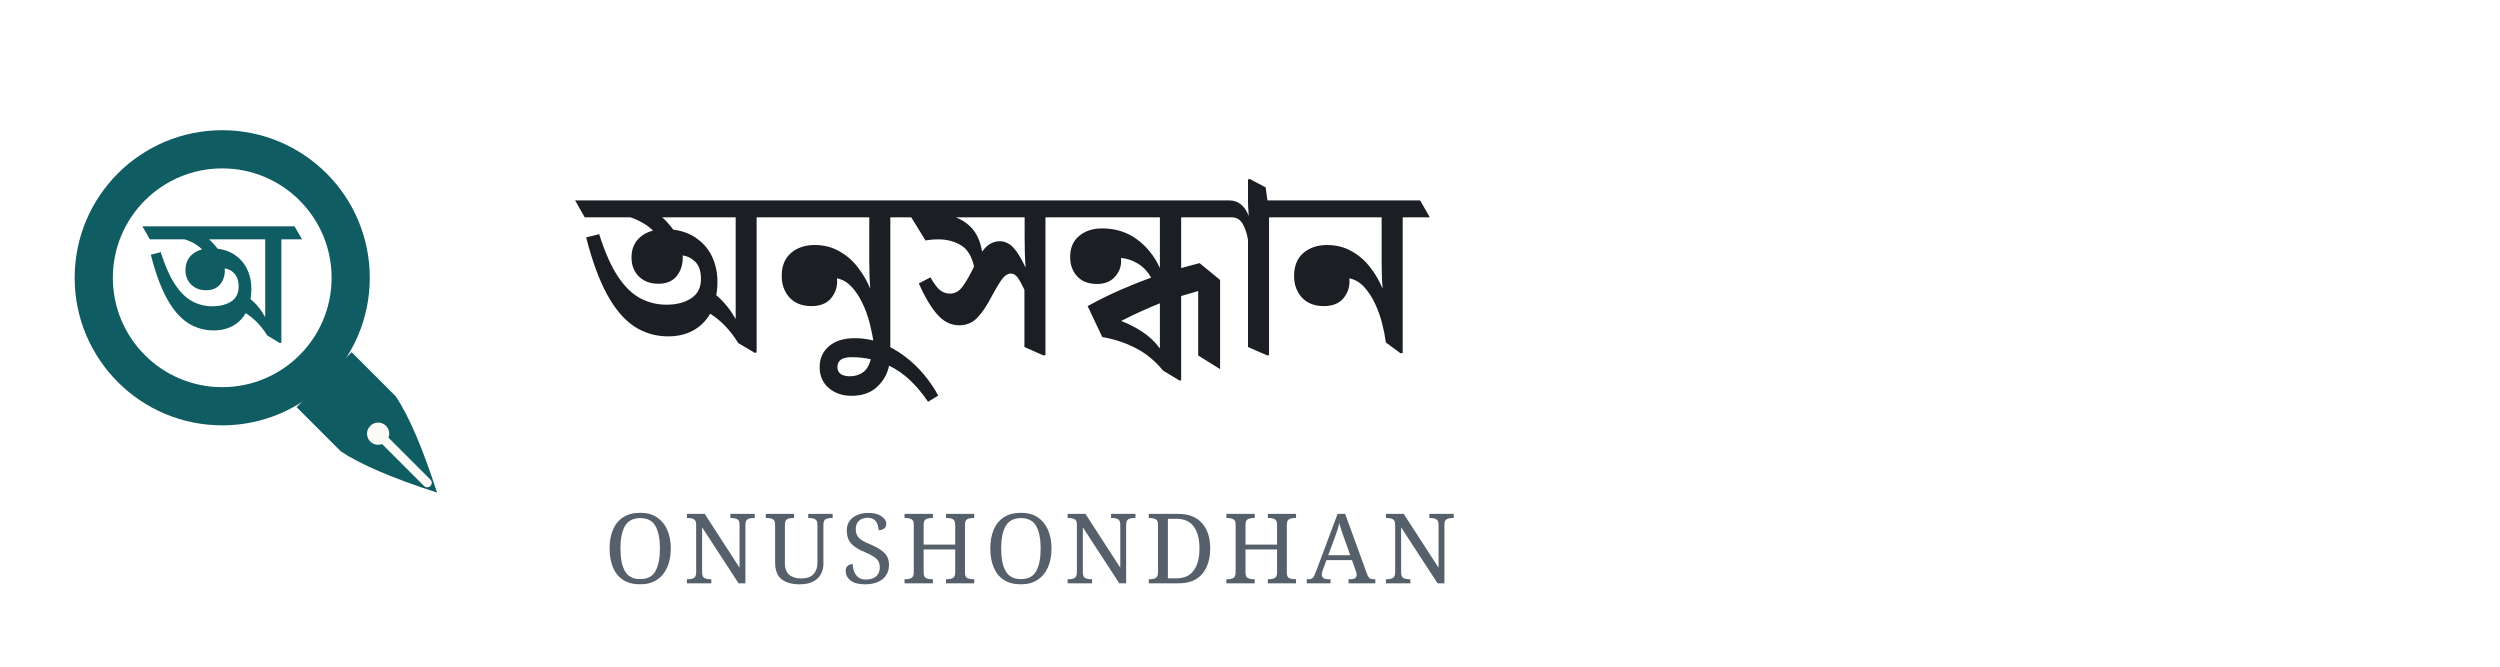
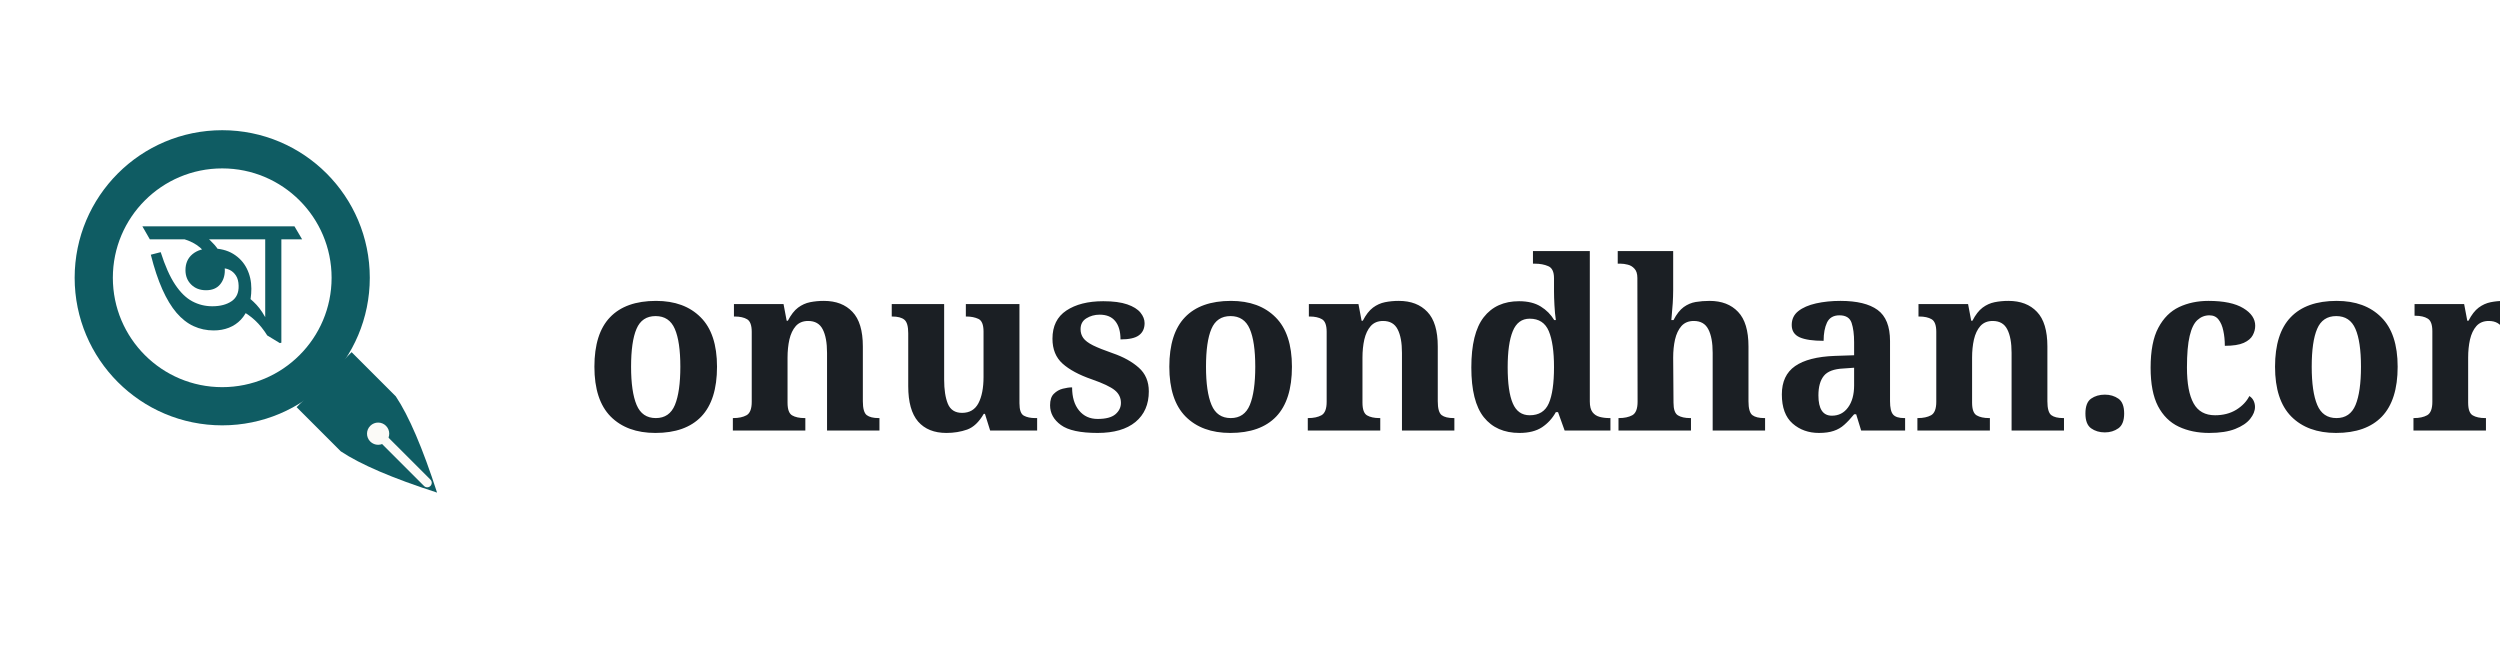
<svg xmlns="http://www.w3.org/2000/svg" viewBox="0 0 360 96">
  <g transform="translate(6 14)">
    <circle cx="26.0" cy="26.0" r="18.5" fill="none" stroke="#0f5c63" stroke-width="5.5" />
    <g fill="#0f5c63">
      <path transform="translate(15.41 34.78) scale(0.02602 -0.02602)" d="M725.8 -24 656.2 18.2Q625.3 67.8 588.3 102.1Q551.3 136.4 504.6 160.5L534.3 241Q564.3 222.4 596.6 188Q629 153.6 658.8 92.8L644.9 76.2V550.3H6.3L-34.8 622H806.9L849.1 550.3H734.3V-21.9ZM359.9 46Q300.4 46 248.9 69.6Q197.4 93.2 154.2 143.5Q111.1 193.9 75.5 273.7Q39.9 353.6 11.8 465.1L66.5 479.2Q102.7 365.8 146.1 300.3Q189.5 234.9 241.1 207.3Q292.6 179.8 352.1 179.8Q417.5 179.8 458.5 207.5Q499.5 235.2 497.8 293.5Q497 327.9 483.2 349.2Q469.4 370.5 449 380.5Q428.5 390.5 406.6 390.5Q390.1 390.5 376.1 385.1Q362 379.7 351.1 373.8Q346.1 417.1 326.2 454.1Q306.3 491.1 265.8 518.9Q225.2 546.7 156.9 561.7L318.1 563.1Q340 547.1 363.9 520.1Q387.8 493.2 404.6 457.5Q421.4 421.9 421.4 378.8Q421.4 331.7 394.7 300.1Q368 268.5 317.5 268.5Q267 268.5 235.3 299.9Q203.6 331.3 203.6 379.7Q203.6 435.8 242.3 468Q280.9 500.1 345.5 500.1Q418 500.1 467.7 469.8Q517.4 439.4 542.8 388.9Q568.2 338.4 568.2 276.9Q568.2 220.8 553 177.8Q537.8 134.8 510 105.4Q482.2 76 443.9 61Q405.6 46 359.9 46Z" />
    </g>
    <g transform="translate(26.0 26.0) rotate(45) translate(20.75 0)">
      <path fill="#0f5c63" d="M0 -5.6 L9 -5.6 Q14 -4.6 23 0 Q14 4.6 9 5.6 L0 5.6 Z" />
      <path stroke="#fbfaf7" stroke-width="1.3" stroke-linecap="round" d="M12.5 0 L21 0" />
      <circle fill="#fbfaf7" cx="11" cy="0" r="1.6" />
    </g>
  </g>
-   <text x="84" y="50" font-family="Noto Serif Bengali, serif" font-weight="700" font-size="34" fill="#1b1f24">অনুসন্ধান</text>
-   <text x="87" y="84" font-family="Georgia, serif" font-size="14" letter-spacing="1" fill="#56606b">ONUSHONDHAN</text>
+   <text x="84" y="62" font-family="Georgia, serif" font-weight="700" font-size="34" fill="#1b1f24">onusondhan.com</text>
</svg>
